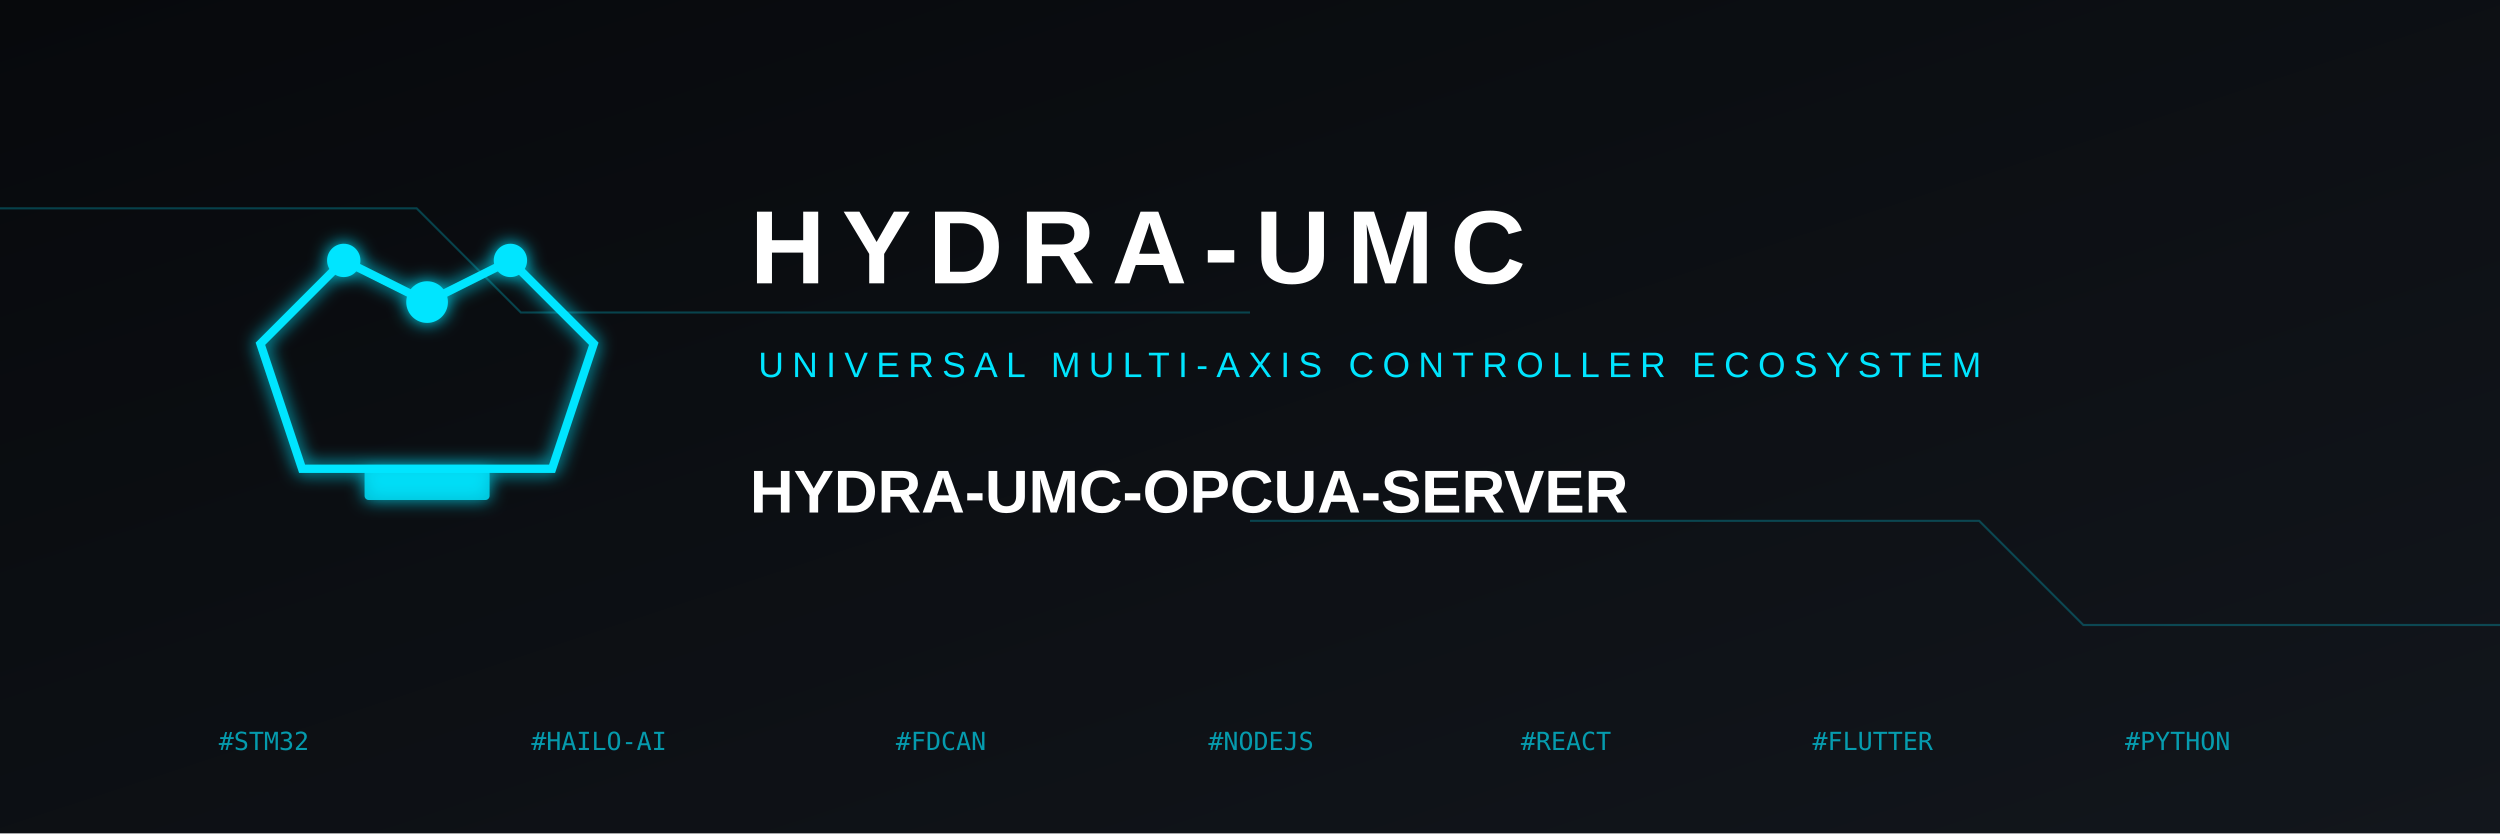
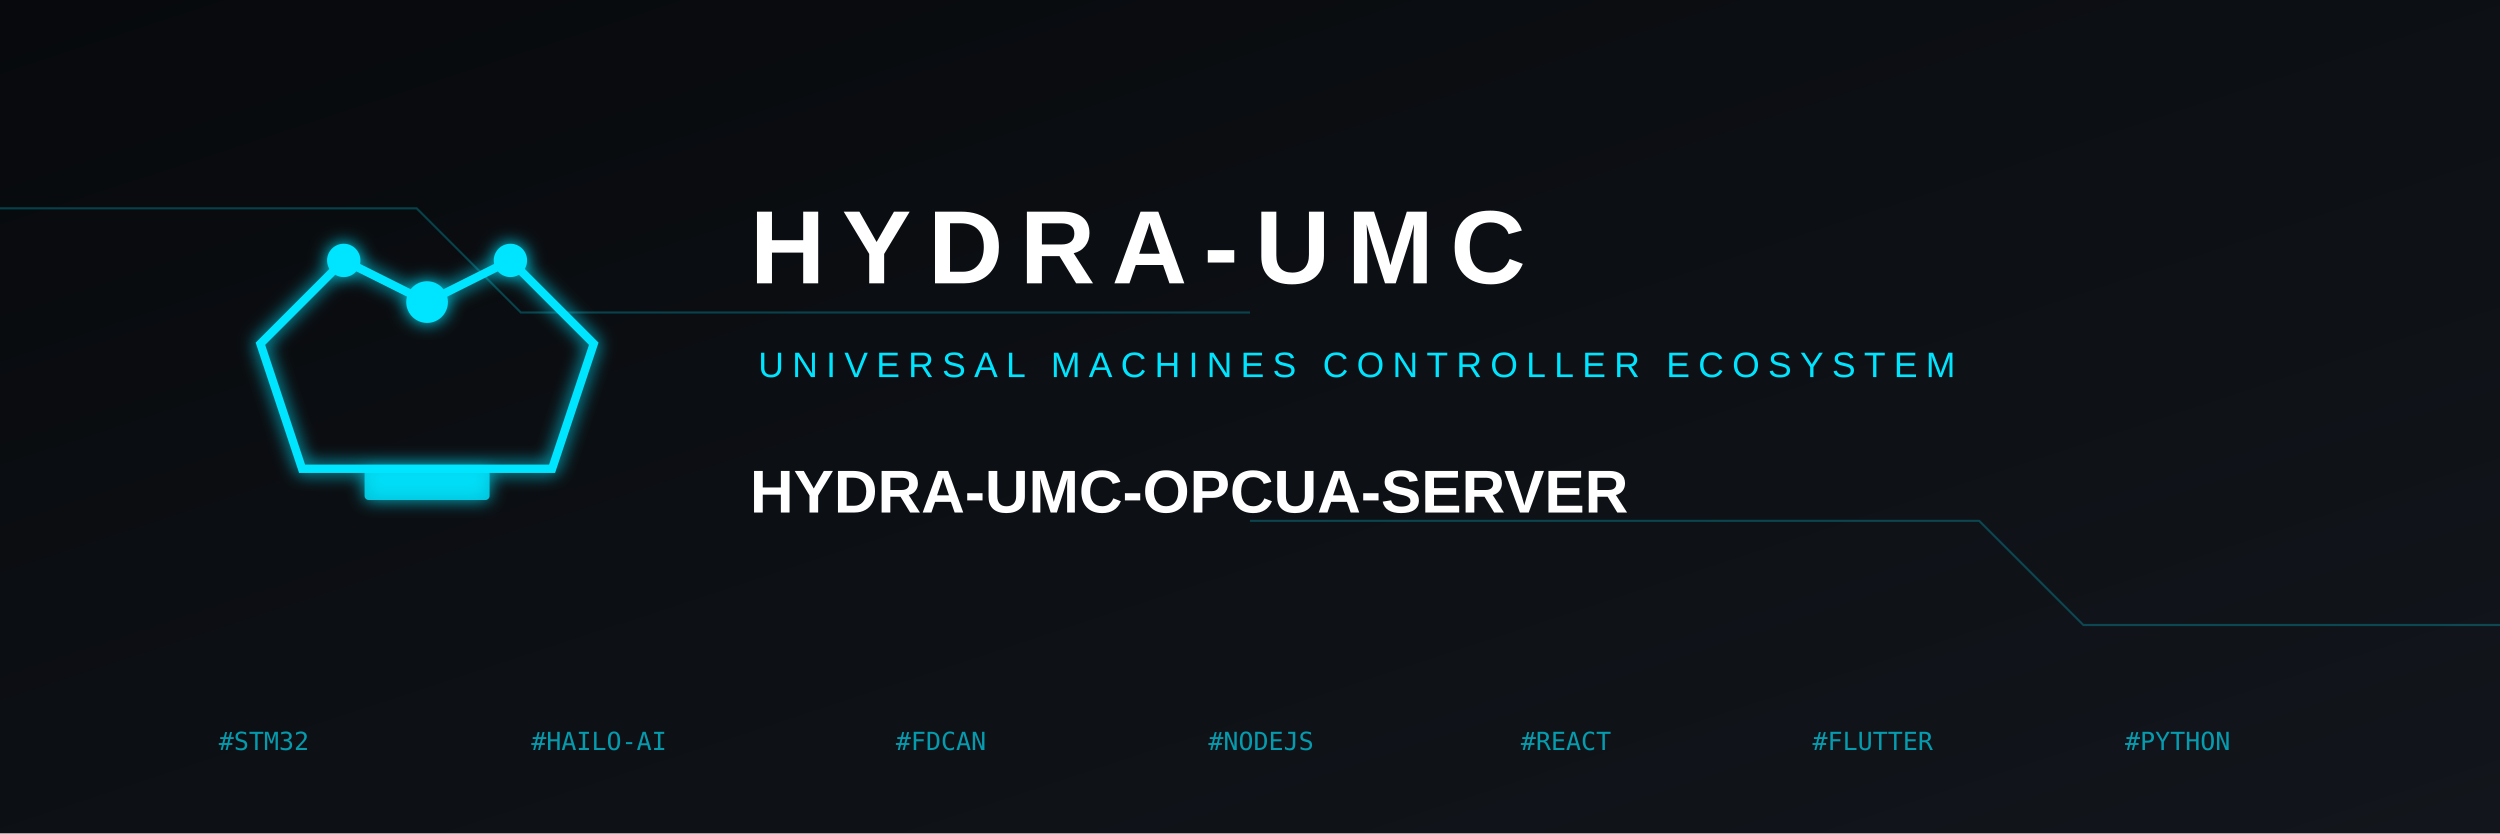
<svg xmlns="http://www.w3.org/2000/svg" viewBox="0 0 1200 400" role="img" aria-labelledby="title desc">
  <defs>
    <linearGradient id="bg" x1="0%" y1="0%" x2="100%" y2="100%">
      <stop stop-color="#07090C" />
      <stop offset="1" stop-color="#12161C" />
    </linearGradient>
    <filter id="g">
      <feGaussianBlur stdDeviation="4" result="b" />
      <feMerge>
        <feMergeNode in="b" />
        <feMergeNode in="SourceGraphic" />
      </feMerge>
    </filter>
  </defs>
  <rect width="1200" height="400" fill="url(#bg)" />
  <g fill="none" stroke="#00E5FF" stroke-width="1" opacity=".25">
    <path d="M0 100H200L250 150H600" />
    <path d="M1200 300H1000L950 250H600" />
  </g>
  <g transform="translate(205 185)" filter="url(#g)">
    <path d="M-60,40 -80,-20 -40,-60 0,-40 40,-60 80,-20 60,40Z" fill="none" stroke="#00E5FF" stroke-width="4" />
    <circle cy="-40" r="10" fill="#00E5FF" />
    <circle cx="-40" cy="-60" r="8" fill="#00E5FF" />
    <circle cx="40" cy="-60" r="8" fill="#00E5FF" />
    <rect x="-30" y="40" width="60" height="15" rx="2" fill="#00E5FF" opacity=".8" />
  </g>
  <text x="360" y="136" font-family="Arial,sans-serif" font-size="50" font-weight="bold" fill="#FFF" letter-spacing="8">HYDRA-UMC</text>
-   <text x="364" y="181" font-family="Arial,sans-serif" font-size="17" fill="#00E5FF" letter-spacing="4">UNIVERSAL MULTI-AXIS CONTROLLER ECOSYSTEM</text>
+   <text x="364" y="181" font-family="Arial,sans-serif" font-size="17" fill="#00E5FF" letter-spacing="4">UNIVERSAL MACHINES CONTROLLER ECOSYSTEM</text>
  <text x="360" y="246" font-family="Arial,sans-serif" font-size="29" font-weight="bold" fill="#FFF">HYDRA-UMC-OPCUA-SERVER</text>
  <g font-family="monospace" font-size="12" fill="#00E5FF" opacity=".65">
    <text x="105" y="360">#STM32</text>
    <text x="255" y="360">#HAILO-AI</text>
    <text x="430" y="360">#FDCAN</text>
    <text x="580" y="360">#NODEJS</text>
    <text x="730" y="360">#REACT</text>
    <text x="870" y="360">#FLUTTER</text>
    <text x="1020" y="360">#PYTHON</text>
  </g>
</svg>
